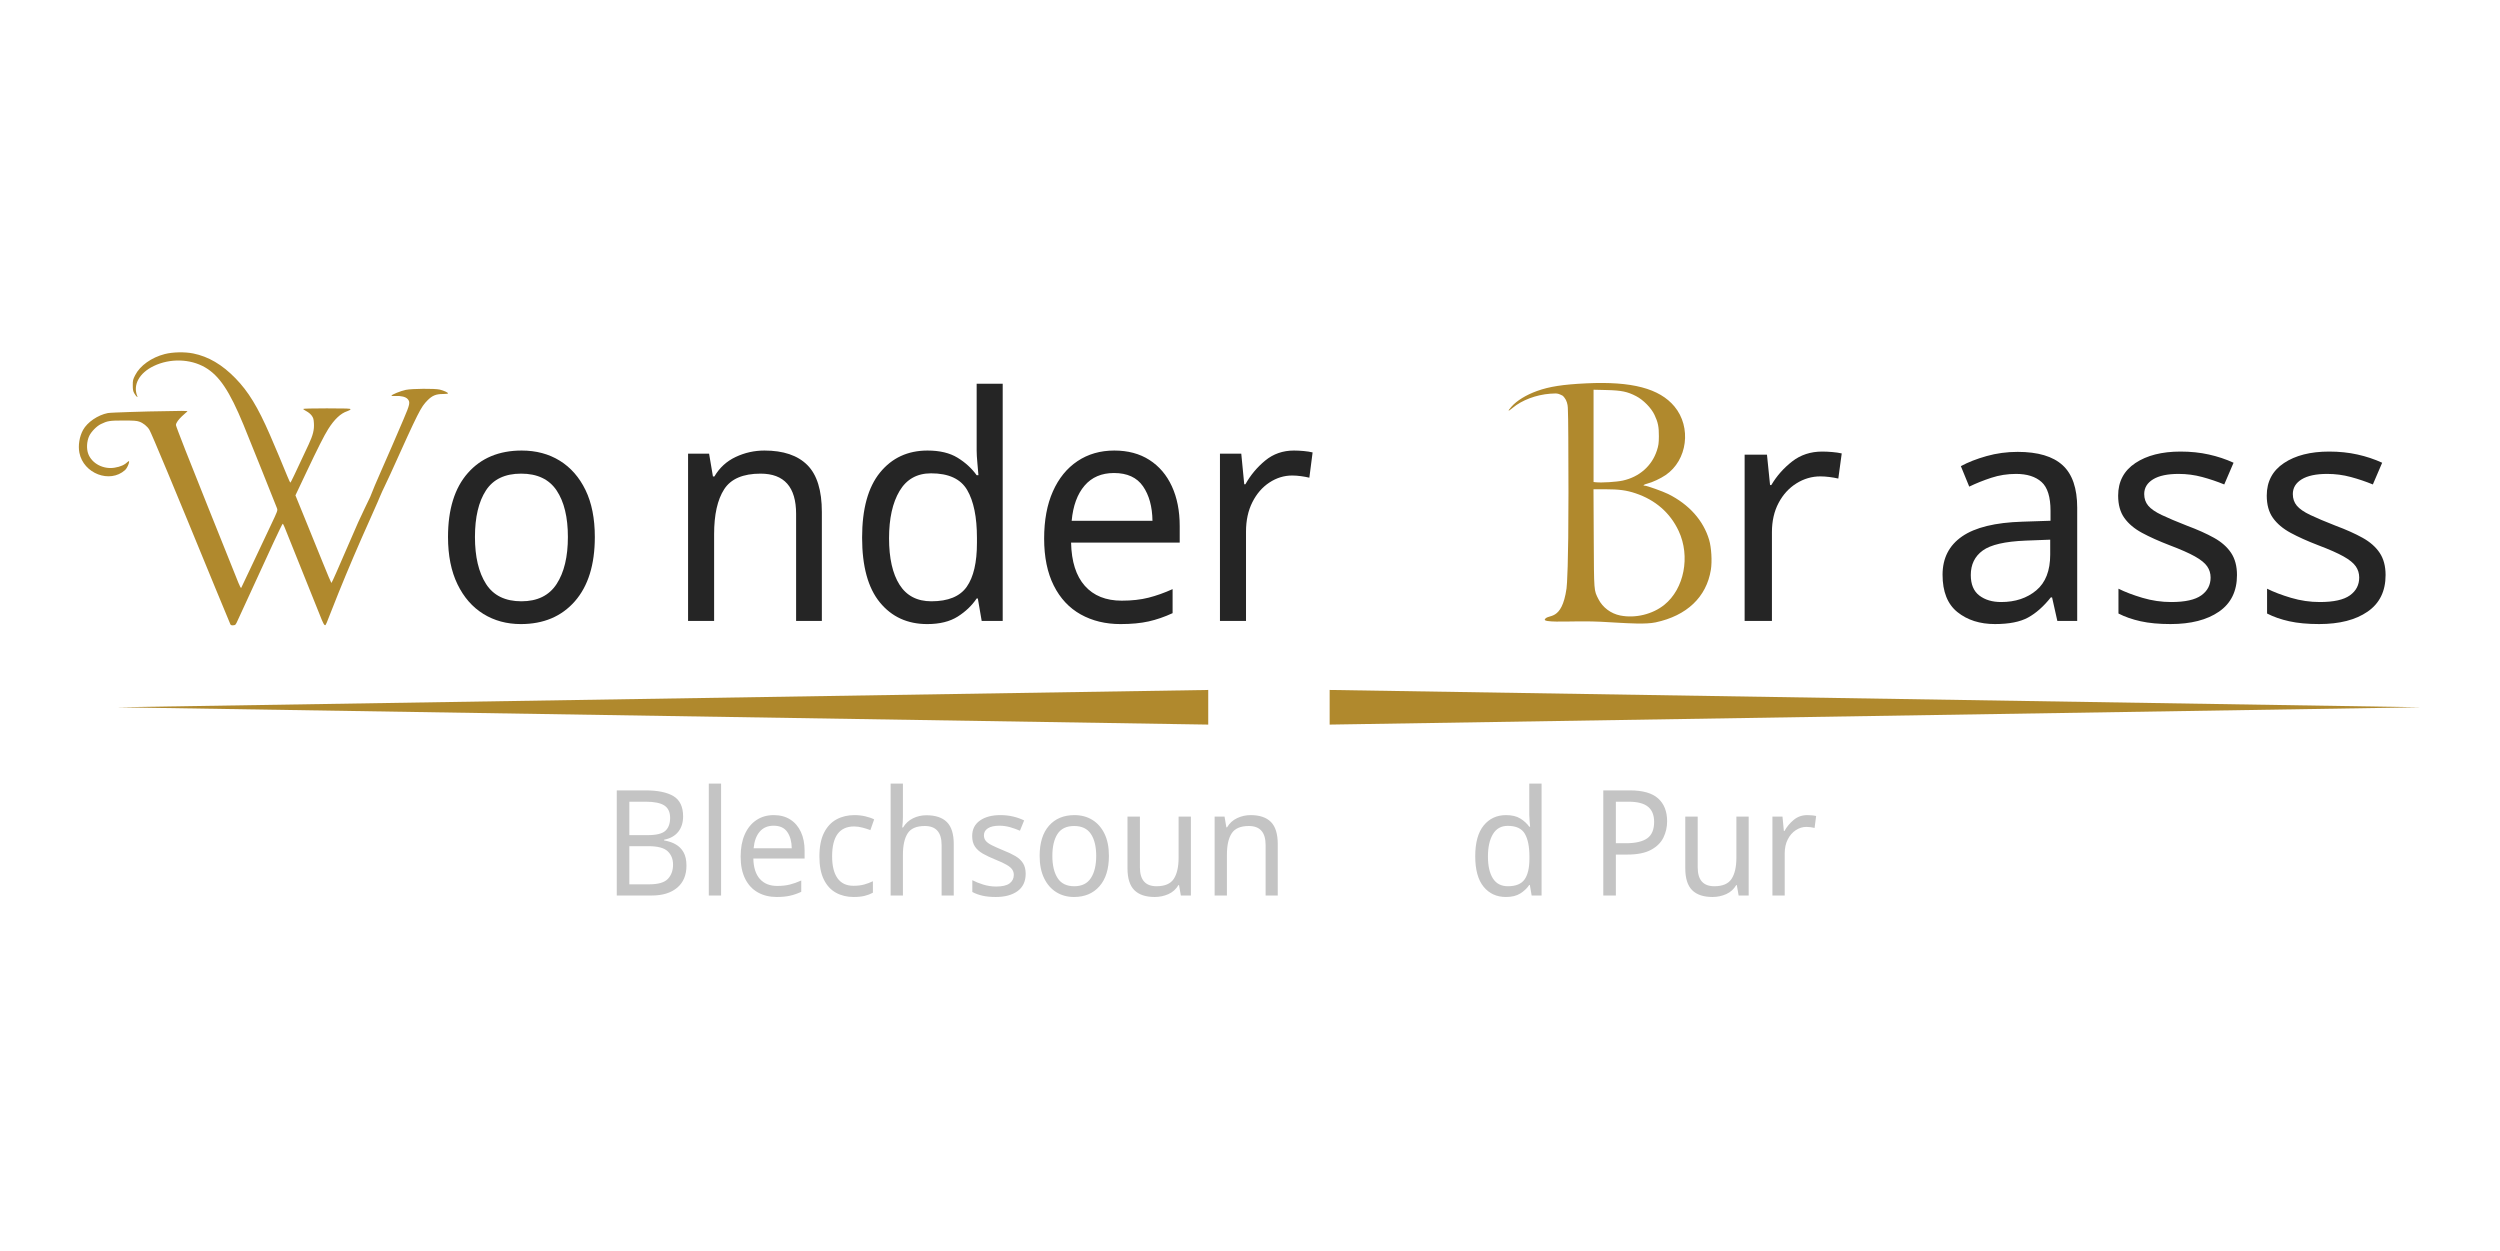
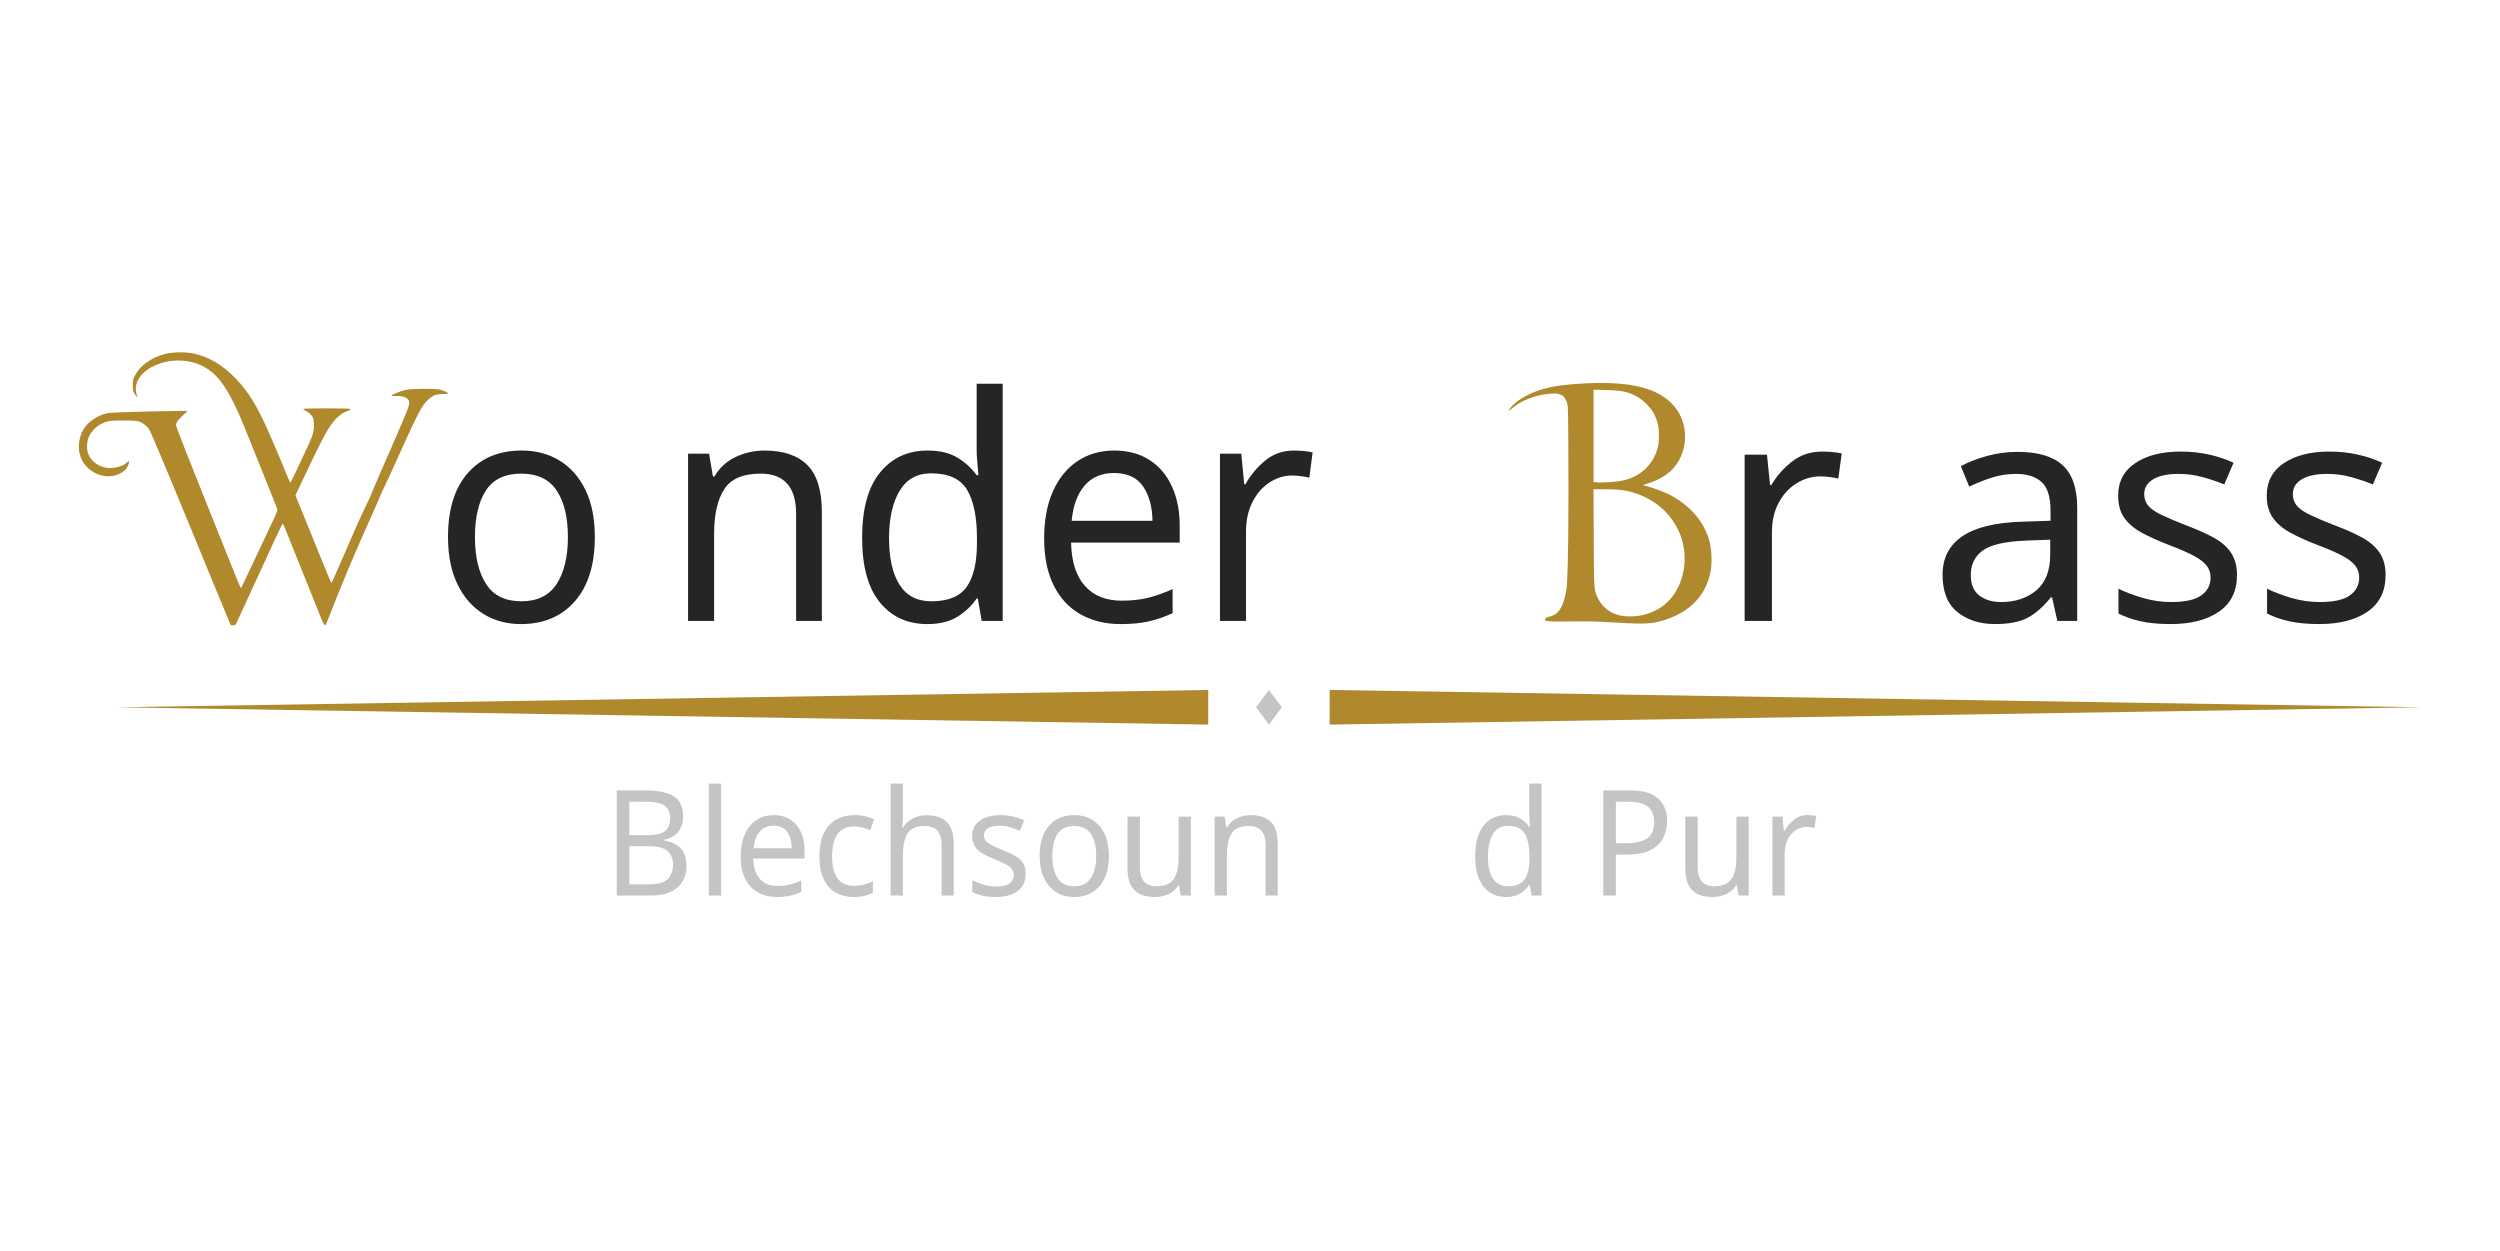
<svg xmlns="http://www.w3.org/2000/svg" width="100%" height="100%" viewBox="0 0 4267 2134" version="1.1" xml:space="preserve" style="fill-rule:evenodd;clip-rule:evenodd;stroke-linejoin:round;stroke-miterlimit:2;">
  <g>
    <g id="Schriftzug">
      <g transform="matrix(529.518,0,0,529.518,4181.32,1059.85)" />
      <text x="2932.72px" y="1059.85px" style="font-family:'TrajanPro-Regular', 'Trajan Pro';font-size:529.518px;fill:#252525;">r<tspan x="3291.2px 3626.39px 3903.85px " y="1059.85px 1059.85px 1059.85px ">ass</tspan>
      </text>
      <g transform="matrix(0.948373,0,0,1,-24.8198,0)">
        <g transform="matrix(532.698,0,0,532.698,2729.94,1059.85)" />
        <text x="803.168px" y="1059.85px" style="font-family:'TrajanPro-Regular', 'Trajan Pro';font-size:532.698px;fill:#252525;">o<tspan x="1219.21px 1652.29px 2078.45px 2371.97px " y="1059.85px 1059.85px 1059.85px 1059.85px ">nder</tspan>
        </text>
      </g>
      <path d="M405.909,1058.4c-3.667,8.186 -3.973,8.527 -7.716,8.847c-2.882,0.234 -4.181,-0.181 -4.955,-1.597c-0.579,-1.065 -11.853,-28.275 -25.07,-60.478c-71.826,-175.108 -109.426,-265.307 -113.202,-271.599c-3.645,-6.057 -10.576,-11.635 -17.321,-13.935c-4.638,-1.575 -9.277,-1.895 -27.405,-1.895c-23.062,0 -26.892,0.618 -38.156,6.132c-7.181,3.524 -16.349,12.902 -19.809,20.258c-4.278,9.113 -4.933,21.983 -1.572,30.723c6.298,16.373 25.627,26.497 44.748,23.421c10.391,-1.682 17.179,-4.759 23.247,-10.561c4.246,-4.056 -0.272,10.135 -5.315,14.67c-25.79,23.175 -70.953,5.951 -77.883,-29.701c-2.401,-12.338 0.044,-27.53 6.232,-38.771c7.345,-13.339 25.157,-25.507 42.314,-28.903c5.468,-1.075 70.102,-2.746 70.102,-2.746c60.344,-1.203 65.375,-1.299 65.757,-0.054c0.033,0.117 -19.601,15.234 -19.612,23.357c-0.011,2.086 24.786,65.438 54.243,138.551c3.885,9.666 16.382,40.805 27.755,69.196c11.383,28.392 22.472,56.081 24.655,61.521c2.488,6.185 4.278,9.368 4.78,8.495c0.437,-0.767 9.364,-19.588 19.831,-41.827c10.467,-22.238 24.328,-51.63 30.811,-65.31c11.58,-24.431 11.765,-24.953 10.39,-28.743c-2.128,-5.855 -49.07,-122.817 -57.081,-142.256c-23.967,-58.093 -41.496,-84.238 -65.878,-98.29c-25.386,-14.616 -59.777,-15.489 -87.378,-2.193c-24.874,11.976 -35.93,32.267 -28.083,51.514c1.539,3.779 -2.663,-0.352 -5.347,-5.249c-1.9,-3.481 -2.369,-6.131 -2.369,-13.445c-0.011,-8.367 0.317,-9.751 4.06,-17.129c8.251,-16.298 27.809,-30.265 50.5,-36.088c13.686,-3.513 34.107,-3.949 48.546,-1.043c25.987,5.227 49.267,18.896 72.121,42.337c22.134,22.718 38.123,48.938 58.86,96.555c8.502,19.513 23.203,54.484 29.686,70.591c2.412,6.004 4.759,10.911 5.217,10.911c0.721,0 6.472,-12.008 31.16,-65.001c7.444,-15.958 9.692,-24.985 9.026,-36.153c-0.436,-7.313 -0.982,-9.229 -3.721,-13.062c-1.91,-2.661 -5.534,-5.695 -8.906,-7.473c-3.133,-1.65 -5.698,-3.449 -5.698,-3.992c0,-0.607 16.011,-1.001 40.383,-1.001c34.15,0 40.382,0.235 40.382,1.512c0,0.862 -2.292,2.257 -5.359,3.247c-11.35,3.673 -22.166,13.85 -32.873,30.904c-6.92,11.039 -17.354,31.702 -37.621,74.519l-18.14,38.324l16.295,39.92c8.961,21.951 22.614,55.602 30.353,74.764c7.727,19.162 14.352,34.853 14.723,34.864c0.36,0.011 4.245,-8.24 8.622,-18.342c4.376,-10.103 12.966,-29.861 19.1,-43.913c6.122,-14.052 14.21,-32.618 17.964,-41.252c3.766,-8.633 20.432,-43.114 20.432,-43.114c-0,0 17.648,-5.355 16.917,-1.203c-0.273,1.586 -26.358,59.668 -31.881,72.262c-18.499,42.178 -35.678,83.503 -50.652,121.891c-8.786,22.537 -9.943,25.699 -11.133,25.709c-0.196,0 -0.382,-0.074 -0.611,-0.17c-0.087,-0.043 -0.175,-0.075 -0.262,-0.107c-0.895,-0.34 -3.089,-4.279 -4.857,-8.761c-1.779,-4.482 -16.327,-40.73 -32.338,-80.544c-16,-39.814 -30.101,-74.902 -31.335,-77.978c-1.233,-3.077 -2.608,-5.589 -3.067,-5.589c-0.447,-0 -7.323,14.009 -15.269,31.138c-15.945,34.332 -55.312,119.922 -61.337,133.335Zm242.742,-211.186c-5.567,13.159 -23.74,18.075 -16.917,1.203c7.738,-19.136 7.687,-19.372 18.008,-42.848c18.576,-42.252 20.65,-47.043 38.953,-89.795c11.023,-25.773 11.765,-29.307 7.181,-34.609c-3.307,-3.832 -11.394,-5.844 -21.315,-5.301c-3.558,0.202 -6.472,-0.022 -6.472,-0.49c-0,-1.714 16.142,-8.261 24.589,-9.964c10.696,-2.161 49.267,-2.481 57.813,-0.479c6.985,1.639 14.919,5.344 14.122,6.6c-0.338,0.532 -4.245,0.969 -8.687,0.969c-11.809,-0 -18.281,2.682 -26.369,10.933c-11.416,11.635 -14.581,17.916 -63.084,125.329c-9.386,20.781 -11.869,24.379 -17.822,38.452Z" style="fill:#b0892d;fill-rule:nonzero;" />
      <path d="M2763.22,1062.95c-26.855,-1.368 -33.677,-2.528 -67.672,-2.394c-22.783,0.089 -61.847,2.011 -58.826,-3.449c5.495,-9.933 28.911,4.664 37.059,-52.924c0.755,-5.335 3.345,-40.069 3.283,-163.011c-0.036,-72.828 -0.439,-134.89 -0.89,-137.917c-0,-0 -0.18,-6.164 -0.217,-7.5c-0.151,-5.345 -2.049,-12.526 -5.642,-16.849c-1.748,-2.105 -2.215,-2.964 -3.602,-3.782c-1.342,-0.792 -5.932,-2.66 -6.419,-2.776c-3.838,-0.908 -4.686,-1.119 -14.389,-0.375c-24.093,1.855 -48.064,10.851 -63.82,23.959c-8.605,7.164 -9.606,6.468 -2.417,-1.697c9.178,-10.423 25.057,-20.187 43.792,-26.912c21.041,-7.555 43.962,-11.107 84.105,-13.035c77.539,-3.71 124.748,8.69 150.391,39.496c29.438,35.37 22.164,91.77 -15.098,117.083c-8.873,6.017 -22.421,12.339 -31.123,14.524c-6.151,1.538 -8.641,3.576 -4.357,3.576c3.576,-0 31.05,9.813 40.008,14.28c35.541,17.746 59.89,45.037 69.74,78.112c3.918,13.182 5.297,36.798 2.99,51.139c-7.506,46.551 -40.985,78.394 -94.369,89.769c-16.538,3.527 -45.999,1.525 -62.527,0.683Zm2.209,-12.425c25.777,5.126 55.204,-2.026 75.366,-18.319c33.833,-27.34 44.561,-82.702 24.386,-125.883c-14.5,-31.038 -39.666,-53.007 -73.828,-64.419c-15.318,-5.126 -28.096,-6.835 -50.932,-6.835l-20.639,0l0.427,83.91c0.464,91.929 0.171,88.145 8.007,103.646c7.189,14.182 21.249,24.727 37.213,27.9Zm-41.57,-227.392c9.849,1.037 35.175,-0.537 45.793,-2.856c28.413,-6.225 49.809,-25.057 58.352,-51.371c2.747,-8.483 3.296,-12.388 3.369,-24.154c0.098,-16.282 -1.465,-23.934 -7.445,-36.615c-5.602,-11.9 -19.052,-25.594 -31.416,-32.002c-14.89,-7.713 -24.996,-9.801 -50.346,-10.411l-22.274,-0.537l0,157.519l3.967,0.427Z" style="fill:#b0892d;fill-rule:nonzero;" />
-       <path d="M2062.22,1177.61l-0,59.13l-1862.58,-29.565l1862.58,-29.565Z" style="fill:#b0892d;" />
-       <path d="M2269.45,1177.61l1862.62,29.565l-1862.62,29.565l-0,-59.13Z" style="fill:#b0892d;" />
+       <g id="Underline">
+         <path d="M2062.22,1177.61l-0,59.13l-1862.58,-29.565l1862.58,-29.565Z" style="fill:#b0892d;" />
+         <path d="M2269.45,1177.61l1862.62,29.565l-1862.62,29.565l-0,-59.13Z" style="fill:#b0892d;" />
+         <path d="M2165.86,1177.61l22.004,29.565l-22.004,29.565l-22.003,-29.565l22.003,-29.565Z" style="fill:#c4c4c4;" />
+       </g>
      <g transform="matrix(0.948373,0,0,1,25.264,0)">
        <g transform="matrix(251.34,0,0,251.34,3413.79,1528.46)" />
        <text x="1058.99px" y="1528.46px" style="font-family:'TrajanPro-Regular', 'Trajan Pro';font-size:251.34px;fill:#c4c4c4;">B<tspan x="1227.63px 1362.1px " y="1528.46px 1528.46px ">le</tspan>chsoun<tspan x="2614.53px 2817.87px " y="1528.46px 1528.46px ">d </tspan>Pur</text>
      </g>
    </g>
  </g>
</svg>
